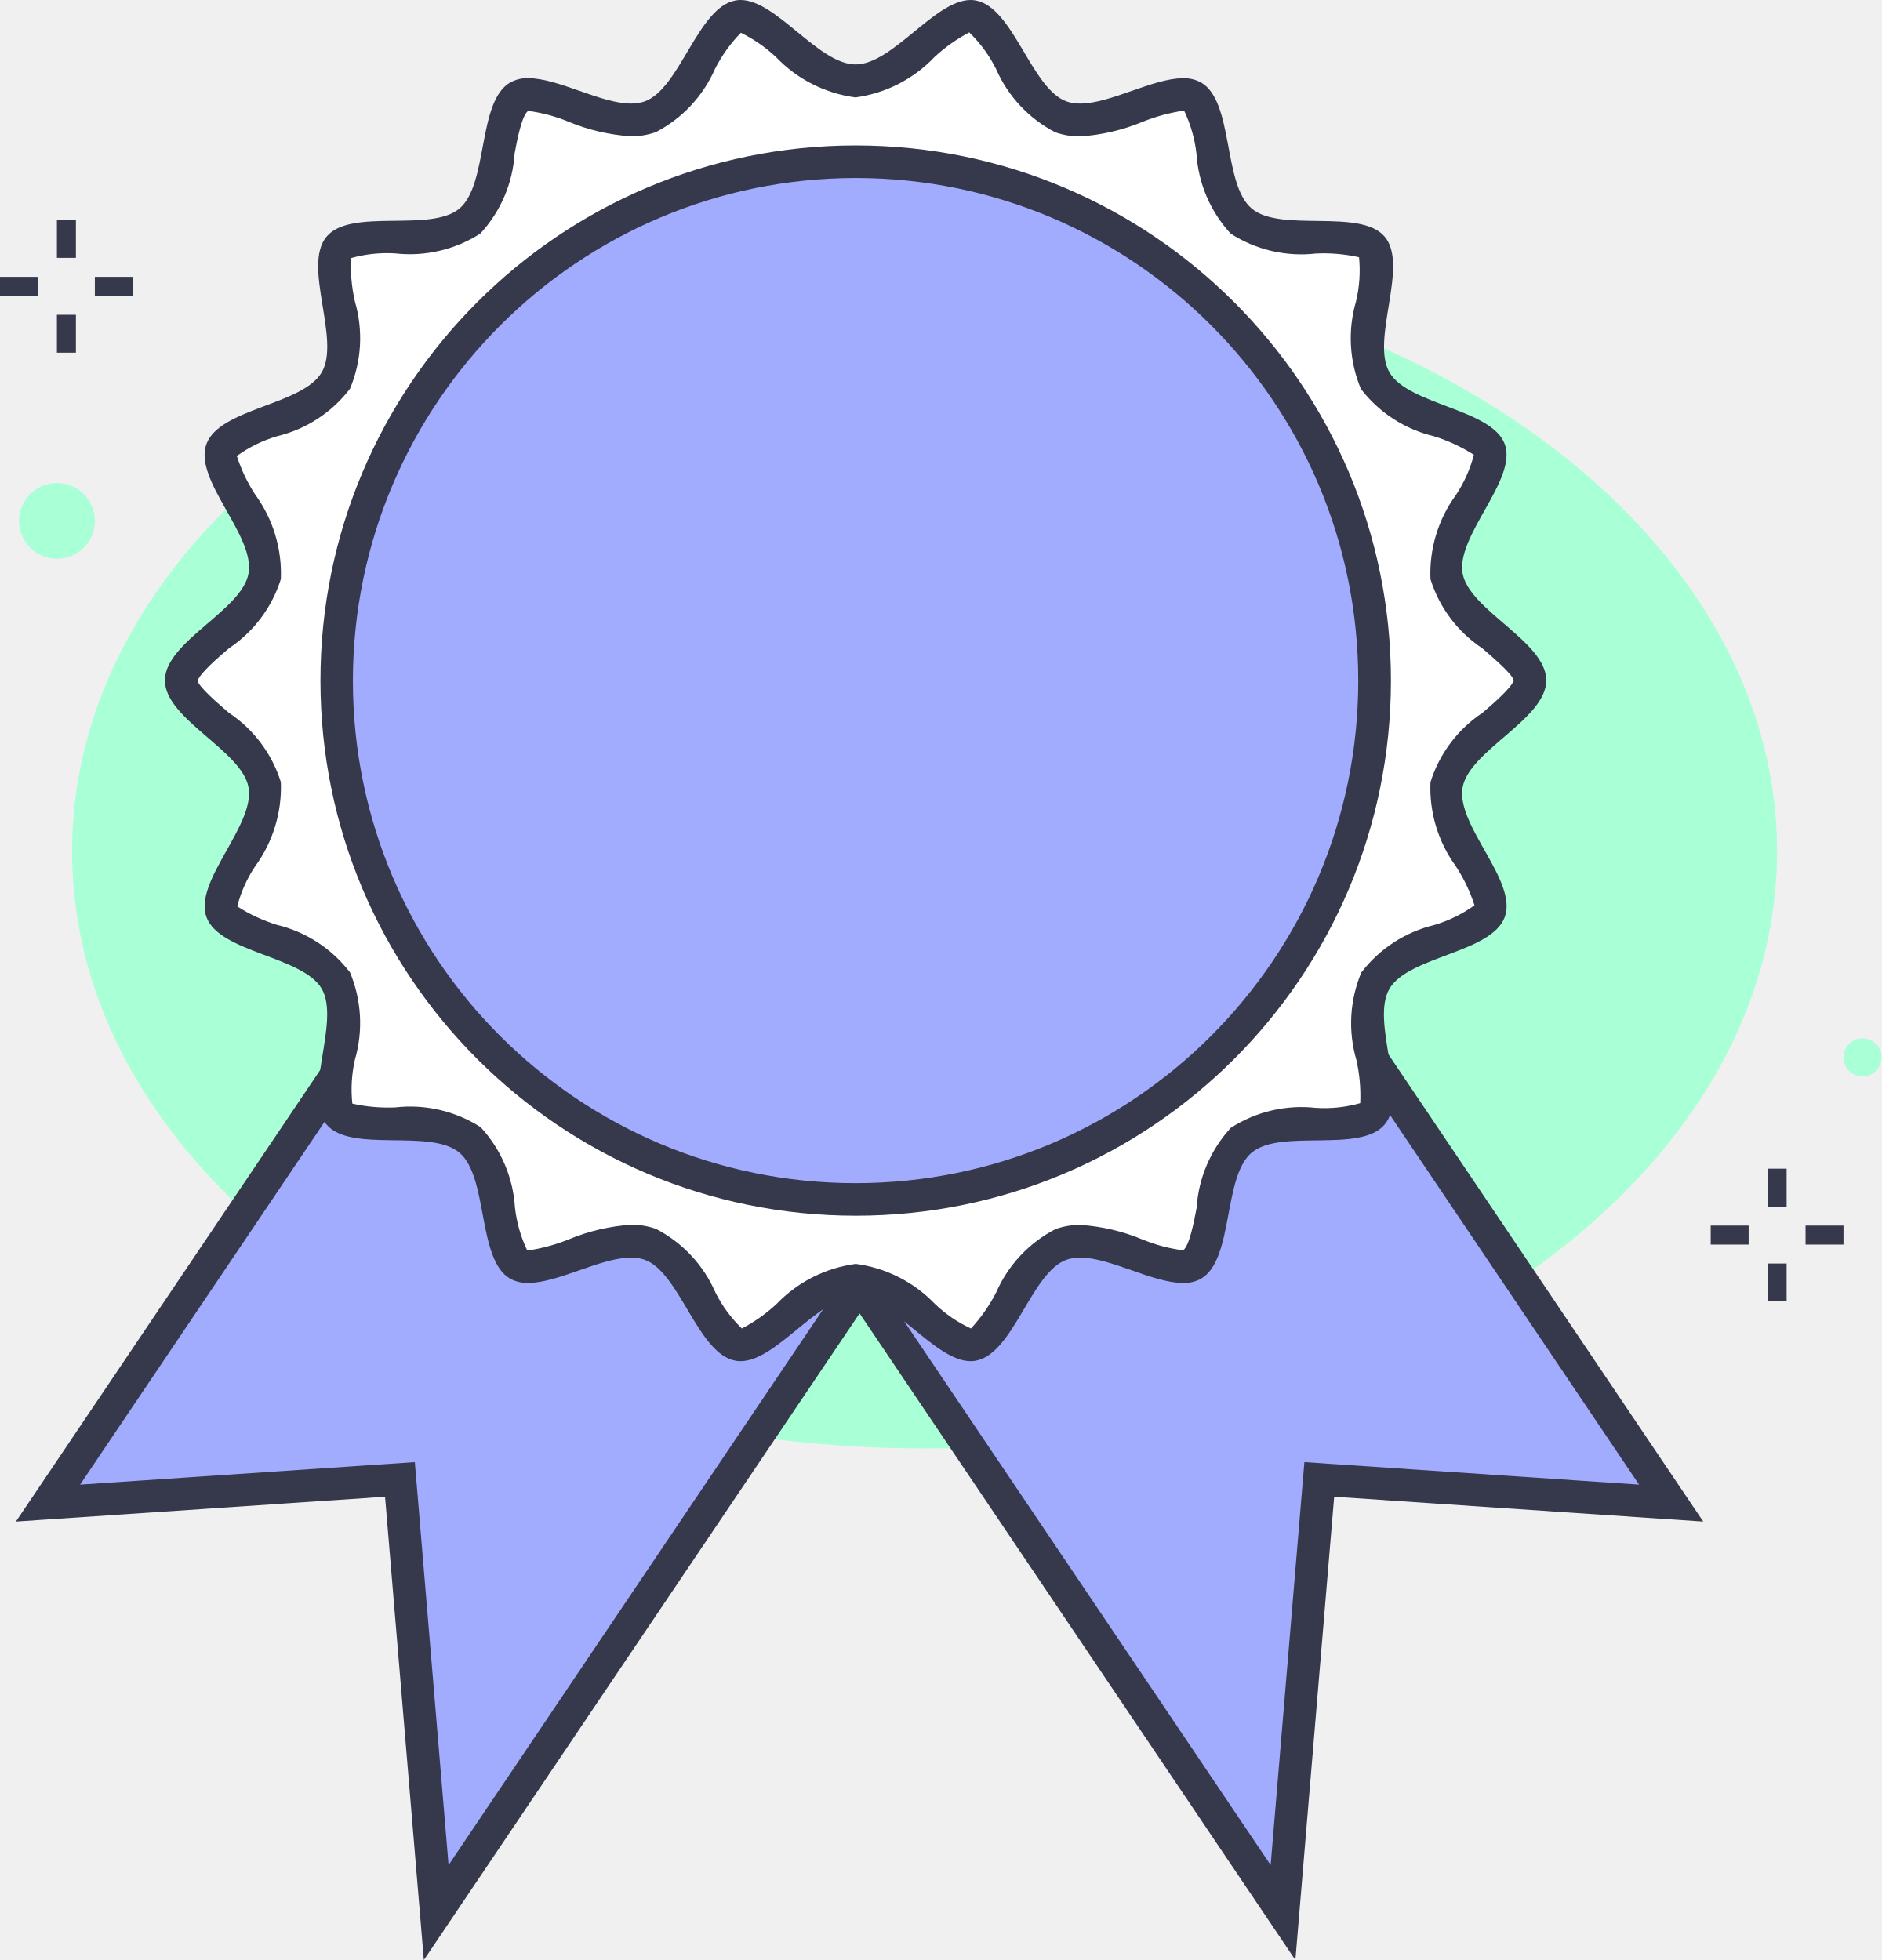
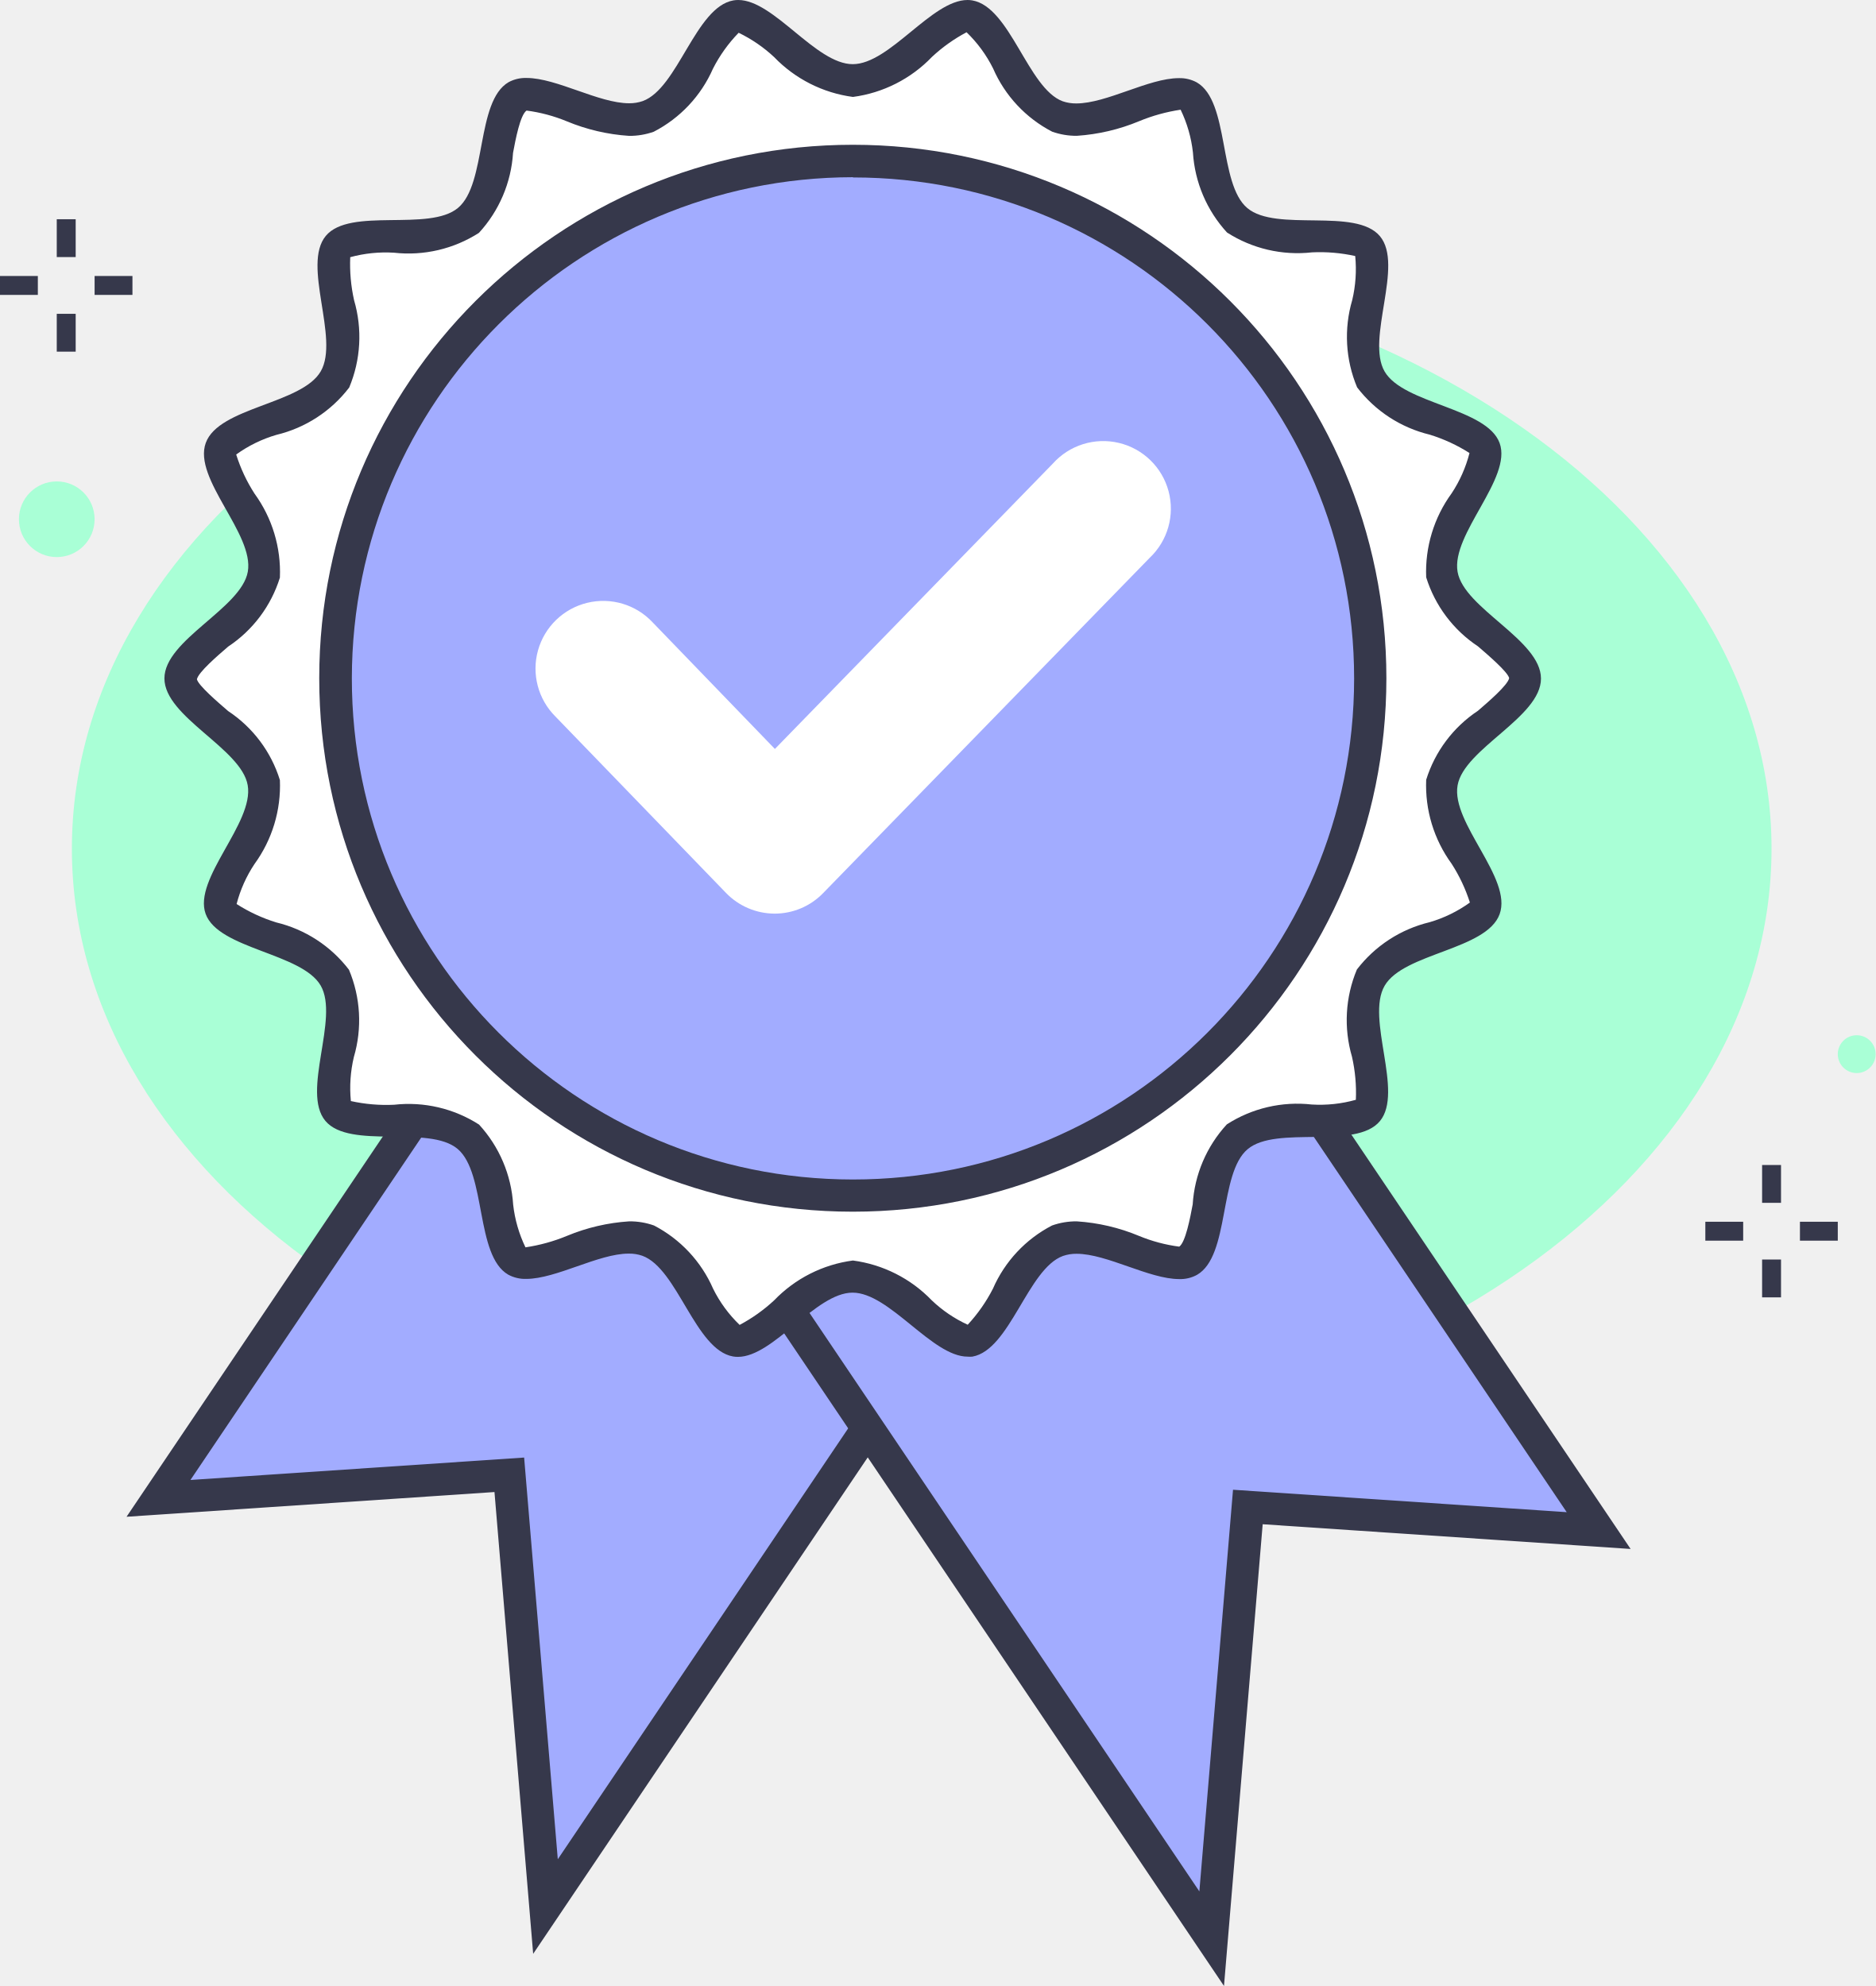
- <svg xmlns="http://www.w3.org/2000/svg" id="Layer_1" data-name="Layer 1" viewBox="0 0 30.508 31.788">
-   <ellipse cx="14.992" cy="13.807" rx="13.823" ry="9.684" style="fill:#a9ffd6" />
-   <polyline points="6.558 15.799 0.778 24.378 6.485 23.994 7.073 31.018 14.516 19.971" style="fill:#a2acff;stroke:#36384b;stroke-miterlimit:10;stroke-width:0.528px" />
-   <polyline points="21.318 15.799 27.098 24.378 21.392 23.994 20.804 31.018 13.559 20.266" style="fill:#a2acff;stroke:#36384b;stroke-miterlimit:10;stroke-width:0.528px" />
-   <rect x="0.923" y="3.567" width="0.308" height="0.615" style="fill:#36384b" />
-   <rect x="0.923" y="5.105" width="0.308" height="0.615" style="fill:#36384b" />
-   <rect x="1.538" y="4.49" width="0.615" height="0.308" style="fill:#36384b" />
-   <polyline points="0 4.49 0.615 4.49 0.615 4.798 0 4.798" style="fill:#36384b" />
-   <rect x="28.662" y="18.954" width="0.308" height="0.615" style="fill:#36384b" />
-   <rect x="28.662" y="20.492" width="0.308" height="0.615" style="fill:#36384b" />
-   <rect x="29.277" y="19.877" width="0.615" height="0.308" style="fill:#36384b" />
-   <polyline points="27.739 19.877 28.354 19.877 28.354 20.185 27.739 20.185" style="fill:#36384b" />
-   <path d="M18.485,24.083c-.194,0-.49-.243-.751-.457a1.964,1.964,0,0,0-1.115-.588,1.961,1.961,0,0,0-1.114.588c-.262.214-.557.457-.752.457-.237-.039-.45-.4-.638-.715a1.923,1.923,0,0,0-.825-.914.907.907,0,0,0-.312-.052,2.979,2.979,0,0,0-.925.222,2.676,2.676,0,0,1-.744.19.321.321,0,0,1-.159-.034c-.175-.1-.252-.51-.319-.869a1.942,1.942,0,0,0-.465-1.15,1.942,1.942,0,0,0-1.215-.26c-.366-.005-.78-.01-.909-.164s-.062-.56,0-.919a1.95,1.95,0,0,0-.048-1.246,1.93,1.93,0,0,0-1.047-.655c-.344-.129-.734-.276-.8-.468s.133-.541.311-.856A1.962,1.962,0,0,0,7.036,15a1.916,1.916,0,0,0-.753-.967c-.281-.241-.6-.515-.6-.724s.319-.483.6-.724a1.918,1.918,0,0,0,.753-.968,1.956,1.956,0,0,0-.384-1.192c-.178-.316-.378-.673-.311-.857s.459-.339.8-.469a1.936,1.936,0,0,0,1.048-.655A1.948,1.948,0,0,0,8.239,7.2c-.059-.359-.125-.767,0-.92s.543-.159.908-.163a1.94,1.94,0,0,0,1.215-.261,1.943,1.943,0,0,0,.466-1.149c.067-.36.143-.768.319-.869A.31.31,0,0,1,11.31,3.8a2.647,2.647,0,0,1,.744.191,3,3,0,0,0,.925.221.941.941,0,0,0,.312-.051,1.933,1.933,0,0,0,.825-.914c.188-.317.4-.677.6-.712h0a1.633,1.633,0,0,1,.78.453,1.964,1.964,0,0,0,1.115.588,1.966,1.966,0,0,0,1.116-.588c.26-.213.556-.456.75-.456.237.038.45.4.639.715a1.928,1.928,0,0,0,.825.914.908.908,0,0,0,.312.051,2.964,2.964,0,0,0,.924-.221,2.676,2.676,0,0,1,.744-.19.317.317,0,0,1,.16.034c.175.1.252.509.319.869a1.936,1.936,0,0,0,.466,1.149,1.94,1.94,0,0,0,1.215.261c.365,0,.779.009.908.163s.062.561,0,.92a1.941,1.941,0,0,0,.047,1.245A1.933,1.933,0,0,0,26.1,9.1c.343.13.732.276.8.468s-.134.541-.31.856a1.957,1.957,0,0,0-.385,1.194,1.91,1.91,0,0,0,.753.967c.281.241.6.515.6.724s-.318.483-.6.724A1.909,1.909,0,0,0,26.2,15a1.966,1.966,0,0,0,.384,1.194c.177.315.378.672.311.856s-.46.338-.8.468a1.936,1.936,0,0,0-1.048.655A1.941,1.941,0,0,0,25,19.418c.058.36.125.767,0,.92s-.543.159-.908.164a1.939,1.939,0,0,0-1.215.26,1.937,1.937,0,0,0-.466,1.15c-.067.359-.143.766-.319.868a.324.324,0,0,1-.159.034,2.676,2.676,0,0,1-.744-.19,2.973,2.973,0,0,0-.924-.222.919.919,0,0,0-.314.052,1.921,1.921,0,0,0-.824.914c-.189.316-.4.676-.605.712Z" transform="translate(-2.746 -2.27)" style="fill:#fff" />
-   <path d="M18.466,2.8a2.148,2.148,0,0,1,.431.589,2.105,2.105,0,0,0,.961,1.027,1.191,1.191,0,0,0,.4.067,3.175,3.175,0,0,0,1.012-.236,2.936,2.936,0,0,1,.676-.183,2.19,2.19,0,0,1,.2.695,2.113,2.113,0,0,0,.555,1.3,2.118,2.118,0,0,0,1.382.323,2.608,2.608,0,0,1,.7.06,2.177,2.177,0,0,1-.049.716,2.131,2.131,0,0,0,.079,1.42A2.115,2.115,0,0,0,26,9.346a2.665,2.665,0,0,1,.645.3,2.156,2.156,0,0,1-.29.65,2.161,2.161,0,0,0-.414,1.368,2.094,2.094,0,0,0,.841,1.121c.169.146.484.416.508.517-.024.115-.339.386-.508.531a2.1,2.1,0,0,0-.841,1.122,2.161,2.161,0,0,0,.414,1.368,2.646,2.646,0,0,1,.3.629,2.154,2.154,0,0,1-.652.32,2.108,2.108,0,0,0-1.183.77,2.125,2.125,0,0,0-.08,1.42,2.634,2.634,0,0,1,.062.7,2.145,2.145,0,0,1-.716.076,2.118,2.118,0,0,0-1.382.323,2.113,2.113,0,0,0-.555,1.3c-.041.215-.116.615-.219.687a2.608,2.608,0,0,1-.657-.175,3.151,3.151,0,0,0-1.012-.237,1.162,1.162,0,0,0-.4.068,2.1,2.1,0,0,0-.962,1.027,2.641,2.641,0,0,1-.409.585,2.144,2.144,0,0,1-.586-.4,2.168,2.168,0,0,0-1.282-.648,2.174,2.174,0,0,0-1.282.648,2.6,2.6,0,0,1-.564.4,2.136,2.136,0,0,1-.431-.588,2.1,2.1,0,0,0-.961-1.027,1.167,1.167,0,0,0-.4-.068,3.175,3.175,0,0,0-1.012.236,2.886,2.886,0,0,1-.676.183,2.165,2.165,0,0,1-.2-.7,2.113,2.113,0,0,0-.555-1.3,2.119,2.119,0,0,0-1.382-.322,2.642,2.642,0,0,1-.7-.061A2.177,2.177,0,0,1,8.5,19.46a2.131,2.131,0,0,0-.079-1.42,2.12,2.12,0,0,0-1.183-.77,2.591,2.591,0,0,1-.645-.3,2.117,2.117,0,0,1,.29-.649A2.175,2.175,0,0,0,7.3,14.954a2.1,2.1,0,0,0-.841-1.122c-.17-.145-.484-.416-.508-.517.023-.115.338-.386.508-.531A2.1,2.1,0,0,0,7.3,11.662a2.175,2.175,0,0,0-.414-1.368,2.589,2.589,0,0,1-.3-.629,2.154,2.154,0,0,1,.652-.32,2.106,2.106,0,0,0,1.183-.77A2.122,2.122,0,0,0,8.5,7.156a2.653,2.653,0,0,1-.063-.7,2.155,2.155,0,0,1,.717-.076,2.12,2.12,0,0,0,1.382-.323,2.116,2.116,0,0,0,.555-1.3c.04-.216.116-.616.219-.688a2.568,2.568,0,0,1,.656.176,3.175,3.175,0,0,0,1.013.236,1.19,1.19,0,0,0,.4-.067,2.105,2.105,0,0,0,.961-1.027,2.387,2.387,0,0,1,.419-.585,2.309,2.309,0,0,1,.576.4,2.174,2.174,0,0,0,1.282.648A2.168,2.168,0,0,0,17.9,3.194a2.657,2.657,0,0,1,.565-.4M14.754,2.27a.415.415,0,0,0-.079.007c-.615.108-.9,1.429-1.475,1.638a.661.661,0,0,1-.221.035c-.494,0-1.179-.412-1.669-.412a.573.573,0,0,0-.291.07c-.536.309-.352,1.648-.823,2.044s-1.759-.016-2.155.456.232,1.667-.078,2.2-1.658.582-1.87,1.165.791,1.48.683,2.095c-.1.6-1.356,1.109-1.356,1.737s1.252,1.139,1.356,1.737c.108.614-.892,1.521-.683,2.1s1.563.634,1.87,1.165-.319,1.731.077,2.2,1.683.06,2.155.457.287,1.734.823,2.044a.573.573,0,0,0,.292.069c.489,0,1.174-.411,1.668-.411a.663.663,0,0,1,.222.035c.573.209.86,1.53,1.474,1.638a.433.433,0,0,0,.08.007c.581,0,1.265-1.045,1.865-1.045s1.284,1.045,1.866,1.045a.422.422,0,0,0,.079-.007c.615-.107.9-1.429,1.474-1.638a.667.667,0,0,1,.222-.035c.494,0,1.179.412,1.669.412a.572.572,0,0,0,.291-.069c.535-.31.351-1.649.822-2.045s1.759.016,2.156-.456-.232-1.667.077-2.2,1.658-.582,1.871-1.166-.791-1.48-.684-2.1c.105-.6,1.357-1.109,1.357-1.737s-1.252-1.139-1.357-1.736c-.107-.615.893-1.522.684-2.095s-1.563-.635-1.87-1.165.319-1.732-.077-2.2-1.683-.06-2.156-.456-.287-1.735-.822-2.045a.576.576,0,0,0-.292-.069c-.489,0-1.174.411-1.668.411a.638.638,0,0,1-.222-.035c-.574-.209-.86-1.53-1.475-1.638a.516.516,0,0,0-.079-.007c-.581,0-1.265,1.045-1.866,1.045S15.335,2.27,14.754,2.27Z" transform="translate(-2.746 -2.27)" style="fill:#36384b" />
-   <path d="M16.619,21.723a8.415,8.415,0,1,1,8.415-8.415A8.425,8.425,0,0,1,16.619,21.723Z" transform="translate(-2.746 -2.27)" style="fill:#a2acff" />
-   <path d="M16.619,5.157a8.151,8.151,0,1,1-8.151,8.151,8.16,8.16,0,0,1,8.151-8.151m0-.528A8.679,8.679,0,1,0,25.3,13.308a8.679,8.679,0,0,0-8.679-8.679Z" transform="translate(-2.746 -2.27)" style="fill:#36384b" />
-   <circle cx="0.923" cy="8.448" r="0.615" style="fill:#a9ffd6" />
-   <circle cx="30.2" cy="17.15" r="0.308" style="fill:#a9ffd6" />
+ <svg xmlns="http://www.w3.org/2000/svg" id="Layer_1" data-name="Layer 1" viewBox="0 0 32.613 34.541">
+   <ellipse cx="16.027" cy="14.76" rx="14.777" ry="10.352" style="fill:#a9ffd6" />
+   <polyline points="8.935 16.89 2.756 26.06 8.856 25.65 9.485 33.159 17.442 21.349" style="fill:#a2acff;stroke:#36384b;stroke-miterlimit:10;stroke-width:0.564px" />
+   <polyline points="21.619 17.449 27.798 26.62 21.698 26.21 21.069 33.718 13.325 22.225" style="fill:#a2acff;stroke:#36384b;stroke-miterlimit:10;stroke-width:0.564px" />
+   <rect x="0.987" y="3.813" width="0.329" height="0.658" style="fill:#36384b" />
+   <rect x="0.987" y="5.458" width="0.329" height="0.658" style="fill:#36384b" />
+   <rect x="1.645" y="4.8" width="0.658" height="0.329" style="fill:#36384b" />
+   <polyline points="0 4.8 0.658 4.8 0.658 5.129 0 5.129" style="fill:#36384b" />
+   <rect x="30.64" y="20.262" width="0.329" height="0.658" style="fill:#36384b" />
+   <rect x="30.64" y="21.906" width="0.329" height="0.658" style="fill:#36384b" />
+   <rect x="31.298" y="21.249" width="0.658" height="0.329" style="fill:#36384b" />
+   <polyline points="29.653 21.249 30.311 21.249 30.311 21.578 29.653 21.578" style="fill:#36384b" />
+   <path d="M18.518,24.222c-.207,0-.523-.259-.8-.488a2.1,2.1,0,0,0-1.192-.629,2.1,2.1,0,0,0-1.192.629c-.279.229-.6.488-.8.488-.254-.041-.482-.425-.683-.765a2.06,2.06,0,0,0-.881-.976.991.991,0,0,0-.334-.055,3.2,3.2,0,0,0-.989.236,2.811,2.811,0,0,1-.795.2.331.331,0,0,1-.171-.037c-.187-.108-.269-.544-.341-.928a2.083,2.083,0,0,0-.5-1.229,2.081,2.081,0,0,0-1.3-.279c-.391,0-.833-.01-.972-.175s-.066-.6,0-.983a2.076,2.076,0,0,0-.051-1.33A2.067,2.067,0,0,0,6.4,17.2c-.368-.138-.784-.3-.859-.5s.143-.579.332-.917a2.092,2.092,0,0,0,.412-1.275,2.053,2.053,0,0,0-.806-1.034c-.3-.257-.64-.55-.64-.774s.34-.516.64-.774A2.053,2.053,0,0,0,6.28,10.9,2.1,2.1,0,0,0,5.868,9.62c-.189-.336-.4-.718-.332-.915s.492-.362.859-.5a2.069,2.069,0,0,0,1.12-.7,2.083,2.083,0,0,0,.051-1.33c-.063-.385-.134-.821,0-.984s.581-.17.971-.174a2.084,2.084,0,0,0,1.3-.279,2.083,2.083,0,0,0,.5-1.229c.072-.384.154-.82.341-.929a.341.341,0,0,1,.17-.036,2.837,2.837,0,0,1,.8.2,3.183,3.183,0,0,0,.989.237.983.983,0,0,0,.334-.055,2.062,2.062,0,0,0,.881-.977c.2-.339.429-.723.647-.761h0a1.737,1.737,0,0,1,.834.485,2.1,2.1,0,0,0,1.192.629,2.1,2.1,0,0,0,1.192-.629c.279-.229.595-.488.8-.488.253.041.481.425.682.765a2.061,2.061,0,0,0,.882.976.983.983,0,0,0,.334.055,3.171,3.171,0,0,0,.988-.237,2.84,2.84,0,0,1,.795-.2.342.342,0,0,1,.171.036c.187.109.269.544.341.929a2.075,2.075,0,0,0,.5,1.229,2.081,2.081,0,0,0,1.3.279c.39,0,.832.01.971.174s.066.6,0,.983a2.076,2.076,0,0,0,.05,1.332,2.07,2.07,0,0,0,1.12.7c.368.138.784.295.859.5s-.144.579-.333.916a2.089,2.089,0,0,0-.411,1.276,2.051,2.051,0,0,0,.805,1.034c.3.257.64.55.64.773s-.34.517-.641.775a2.045,2.045,0,0,0-.8,1.034,2.091,2.091,0,0,0,.411,1.276c.189.337.4.719.333.915s-.492.362-.859.5a2.069,2.069,0,0,0-1.121.7,2.075,2.075,0,0,0-.05,1.33c.062.384.133.82,0,.984s-.58.169-.971.174a2.082,2.082,0,0,0-1.3.279,2.075,2.075,0,0,0-.5,1.228c-.072.385-.154.821-.341.929a.331.331,0,0,1-.171.037,2.849,2.849,0,0,1-.794-.2,3.183,3.183,0,0,0-.989-.237.987.987,0,0,0-.334.055,2.06,2.06,0,0,0-.881.976c-.2.34-.429.724-.647.762Z" transform="translate(-1.693 -0.905)" style="fill:#fff" />
+   <path d="M18.5,1.466a2.3,2.3,0,0,1,.461.629,2.249,2.249,0,0,0,1.027,1.1,1.249,1.249,0,0,0,.431.072A3.4,3.4,0,0,0,21.5,3.013a3.09,3.09,0,0,1,.722-.2,2.292,2.292,0,0,1,.214.743,2.267,2.267,0,0,0,.593,1.393,2.268,2.268,0,0,0,1.478.345,2.846,2.846,0,0,1,.751.064,2.328,2.328,0,0,1-.052.766,2.267,2.267,0,0,0,.085,1.518,2.254,2.254,0,0,0,1.264.823,2.861,2.861,0,0,1,.69.319,2.3,2.3,0,0,1-.31.7,2.318,2.318,0,0,0-.443,1.462,2.238,2.238,0,0,0,.9,1.2c.181.156.518.445.543.553-.025.123-.362.412-.543.568a2.238,2.238,0,0,0-.9,1.2,2.315,2.315,0,0,0,.443,1.462,2.837,2.837,0,0,1,.317.673,2.287,2.287,0,0,1-.7.342,2.257,2.257,0,0,0-1.265.823,2.273,2.273,0,0,0-.085,1.518,2.826,2.826,0,0,1,.067.748,2.313,2.313,0,0,1-.766.082,2.263,2.263,0,0,0-1.477.345,2.259,2.259,0,0,0-.594,1.392c-.043.23-.124.659-.234.735a2.776,2.776,0,0,1-.7-.187,3.372,3.372,0,0,0-1.082-.253,1.248,1.248,0,0,0-.43.072,2.251,2.251,0,0,0-1.028,1.1,2.807,2.807,0,0,1-.438.626,2.281,2.281,0,0,1-.625-.424,2.326,2.326,0,0,0-1.371-.693,2.321,2.321,0,0,0-1.37.693,2.84,2.84,0,0,1-.6.427,2.261,2.261,0,0,1-.461-.629,2.255,2.255,0,0,0-1.028-1.1,1.249,1.249,0,0,0-.431-.072,3.385,3.385,0,0,0-1.081.252,3.053,3.053,0,0,1-.723.2,2.3,2.3,0,0,1-.214-.742,2.267,2.267,0,0,0-.593-1.393,2.266,2.266,0,0,0-1.477-.345,2.85,2.85,0,0,1-.752-.064,2.328,2.328,0,0,1,.052-.766,2.267,2.267,0,0,0-.085-1.518,2.254,2.254,0,0,0-1.264-.823,2.819,2.819,0,0,1-.69-.32,2.3,2.3,0,0,1,.31-.694,2.318,2.318,0,0,0,.443-1.462,2.229,2.229,0,0,0-.9-1.2c-.181-.156-.518-.445-.543-.553.025-.123.362-.412.543-.568a2.236,2.236,0,0,0,.9-1.2,2.32,2.32,0,0,0-.442-1.462A2.809,2.809,0,0,1,5.8,8.81a2.287,2.287,0,0,1,.7-.342,2.254,2.254,0,0,0,1.265-.823,2.273,2.273,0,0,0,.085-1.518,2.873,2.873,0,0,1-.067-.749A2.343,2.343,0,0,1,8.543,5.3a2.268,2.268,0,0,0,1.478-.345,2.264,2.264,0,0,0,.593-1.392c.043-.23.124-.659.235-.735a2.77,2.77,0,0,1,.7.187,3.4,3.4,0,0,0,1.082.253,1.244,1.244,0,0,0,.43-.072A2.251,2.251,0,0,0,14.09,2.1a2.559,2.559,0,0,1,.447-.625,2.493,2.493,0,0,1,.617.423,2.327,2.327,0,0,0,1.37.693A2.326,2.326,0,0,0,17.9,1.893a2.815,2.815,0,0,1,.6-.427M14.53.905a.48.48,0,0,0-.085.007c-.657.115-.963,1.528-1.576,1.751a.7.7,0,0,1-.237.038c-.528,0-1.26-.44-1.783-.44a.618.618,0,0,0-.312.073c-.572.332-.376,1.763-.879,2.186s-1.881-.017-2.3.488S7.6,6.79,7.271,7.362s-1.773.622-2,1.246.846,1.582.731,2.24c-.112.639-1.45,1.185-1.45,1.856S5.89,13.922,6,14.561c.115.657-.954,1.626-.731,2.239s1.671.679,2,1.246-.341,1.85.082,2.354,1.8.064,2.3.488.306,1.855.879,2.186a.618.618,0,0,0,.312.074c.523,0,1.256-.44,1.783-.44a.683.683,0,0,1,.238.038c.613.223.919,1.636,1.576,1.751a.48.48,0,0,0,.085.007c.621,0,1.352-1.117,1.994-1.117S17.9,24.5,18.518,24.5A.48.48,0,0,0,18.6,24.5c.657-.115.963-1.528,1.576-1.751a.7.7,0,0,1,.237-.038c.528,0,1.261.44,1.784.44a.6.6,0,0,0,.311-.074c.573-.331.376-1.762.879-2.185s1.881.017,2.3-.488-.249-1.782.082-2.354,1.773-.622,2-1.246-.846-1.583-.731-2.24c.112-.639,1.45-1.185,1.45-1.857s-1.338-1.217-1.45-1.856c-.115-.657.954-1.627.731-2.24s-1.671-.678-2-1.245.341-1.851-.082-2.354-1.8-.064-2.305-.488-.306-1.855-.879-2.186a.618.618,0,0,0-.312-.074c-.523,0-1.255.44-1.783.44a.707.707,0,0,1-.238-.038C19.566,2.44,19.261,1.027,18.6.912a.476.476,0,0,0-.084-.007c-.622,0-1.353,1.116-1.995,1.116S15.151.905,14.53.905Z" transform="translate(-1.693 -0.905)" style="fill:#36384b" />
+   <circle cx="14.831" cy="11.8" r="8.995" style="fill:#a2acff" />
+   <path d="M16.524,3.991A8.714,8.714,0,1,1,7.811,12.7a8.724,8.724,0,0,1,8.713-8.713m0-.564A9.278,9.278,0,1,0,25.8,12.7a9.277,9.277,0,0,0-9.278-9.277Z" transform="translate(-1.693 -0.905)" style="fill:#36384b" />
+   <circle cx="0.987" cy="9.031" r="0.658" style="fill:#a9ffd6" />
+   <circle cx="32.285" cy="18.334" r="0.329" style="fill:#a9ffd6" />
+   <path d="M20,8.968l-4.833,4.963-2.124-2.2a1.177,1.177,0,1,0-1.692,1.636l2.967,3.069a1.18,1.18,0,0,0,.844.359h0a1.173,1.173,0,0,0,.843-.356l5.679-5.832A1.176,1.176,0,1,0,20,8.968Z" transform="translate(-1.693 -0.905)" style="fill:#fff" />
</svg>
